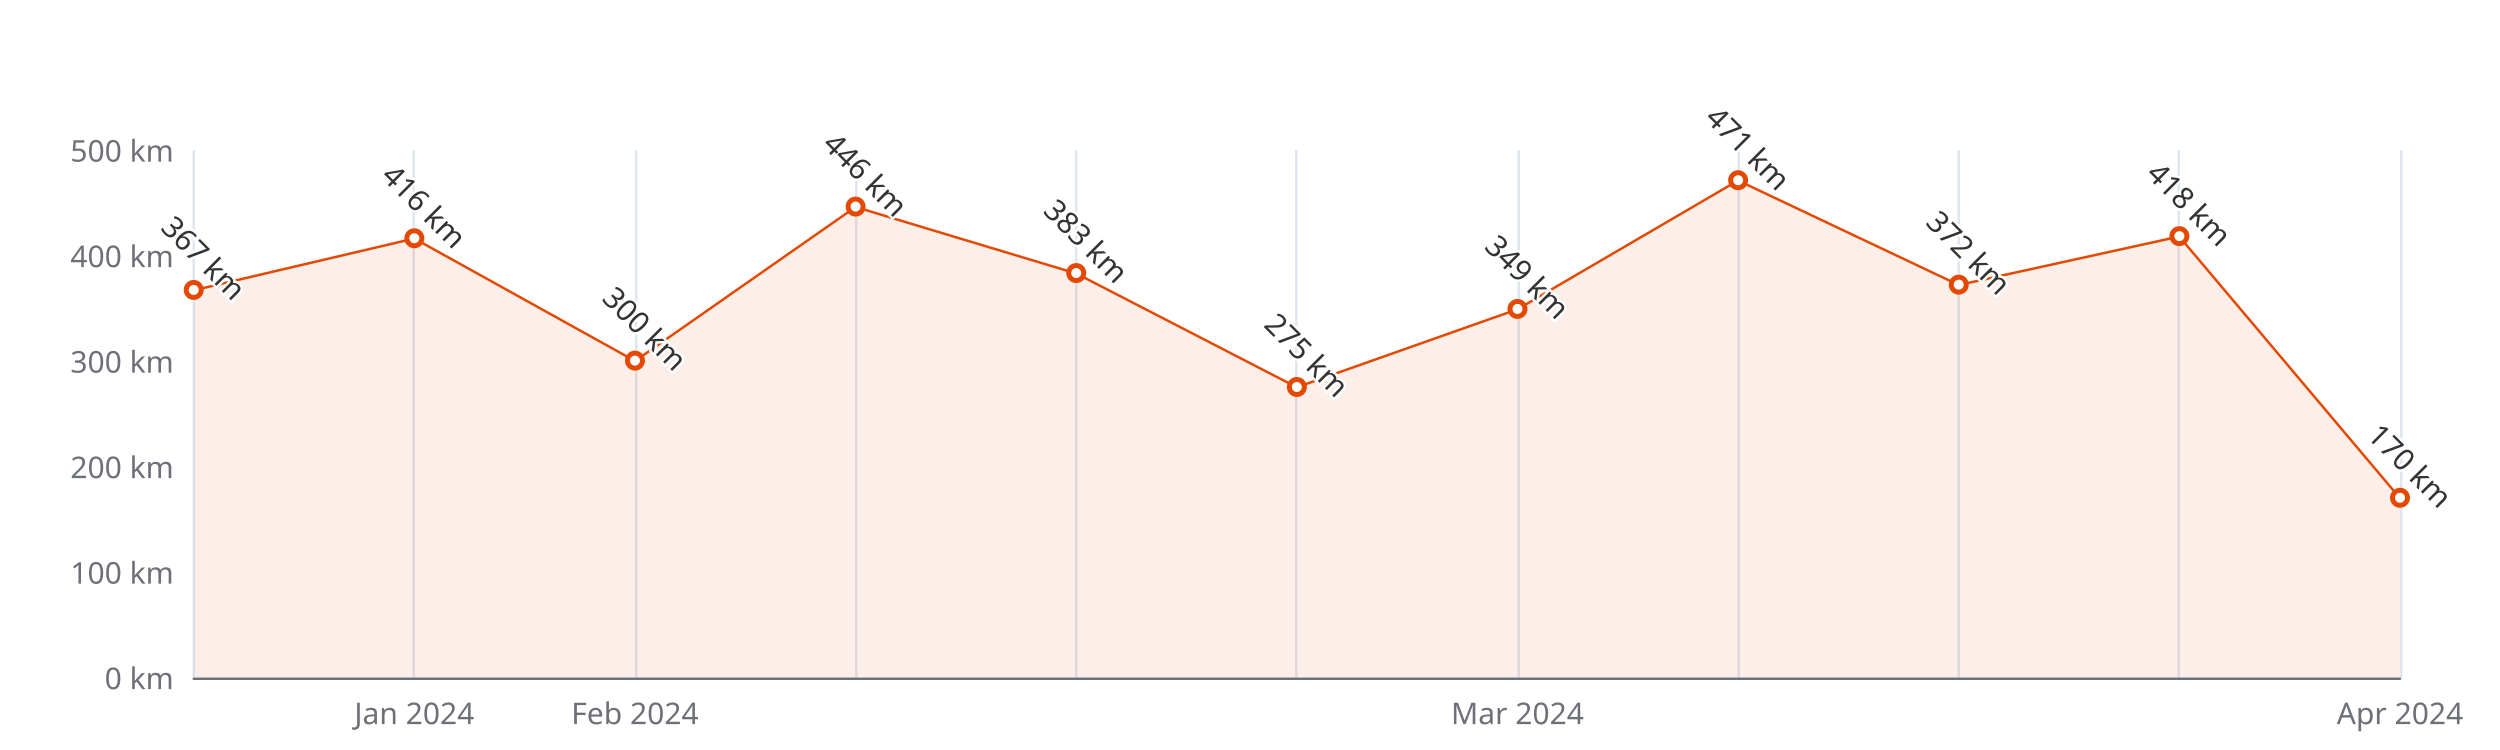
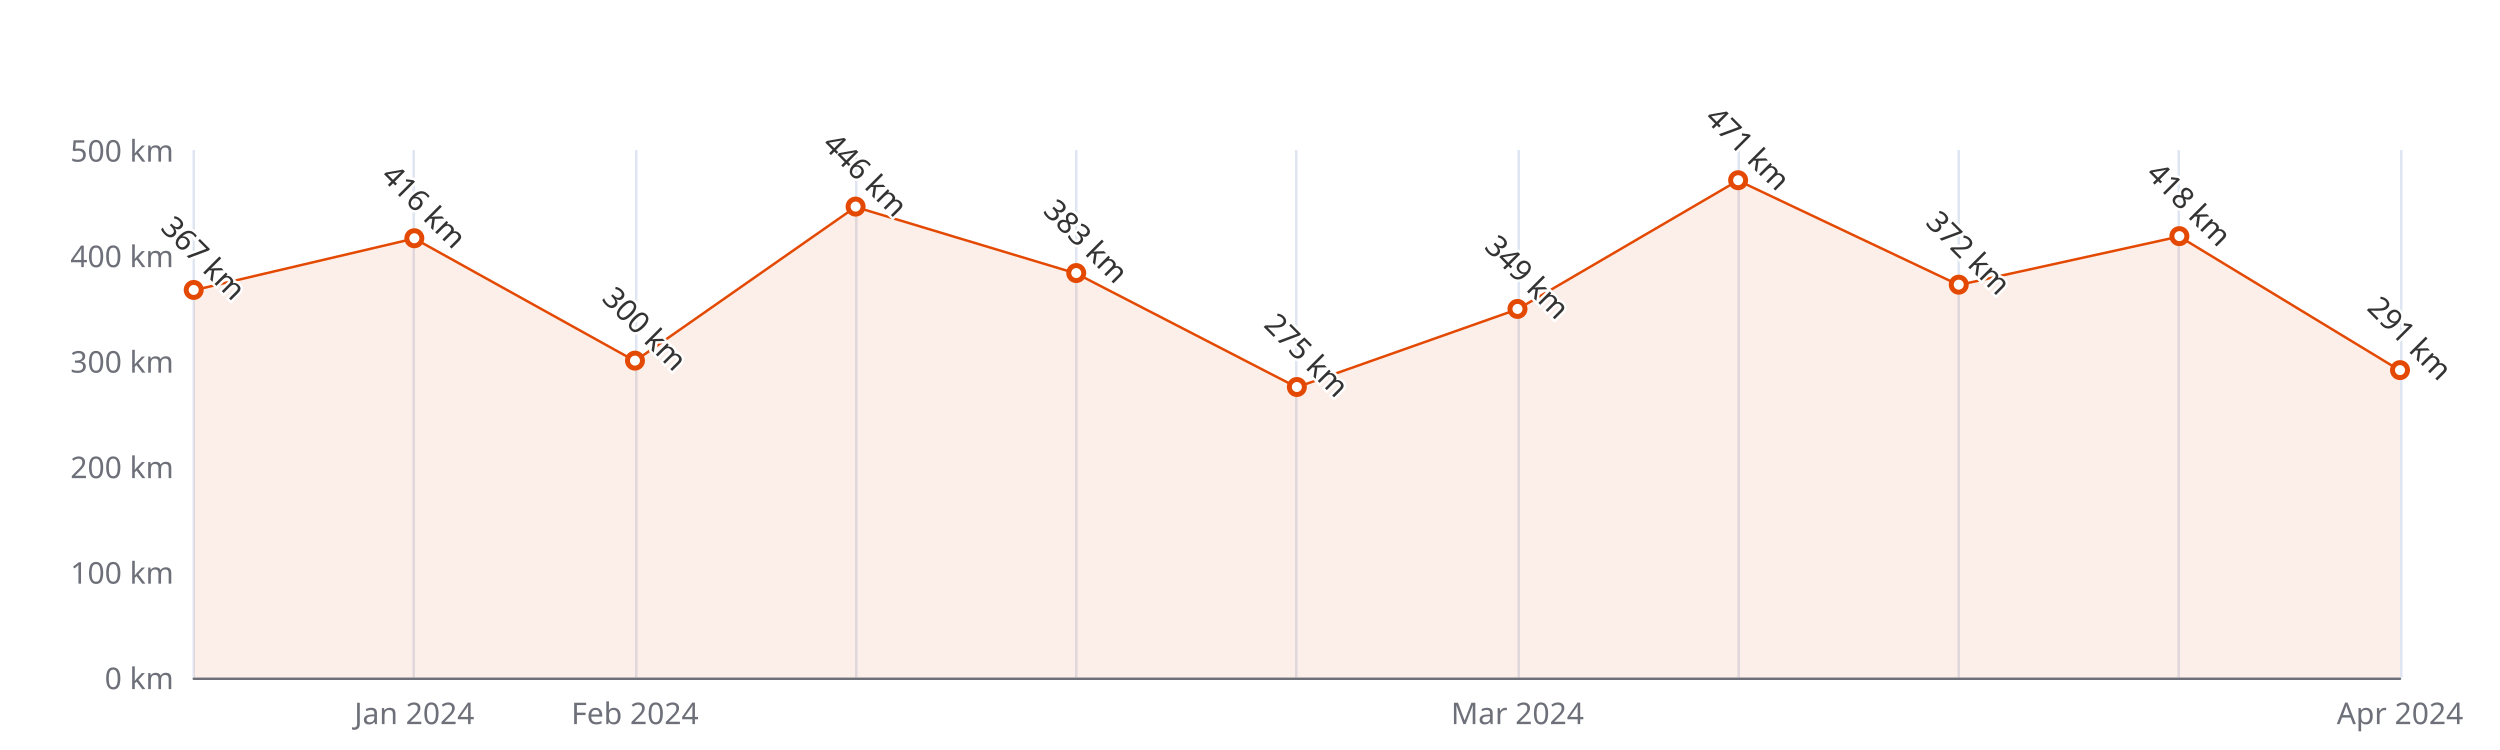
<svg xmlns="http://www.w3.org/2000/svg" width="1000" height="300" version="1.1" baseProfile="full" viewBox="0 0 1000 300">
  <rect width="1000" height="300" x="0" y="0" id="0" fill="#ffffff" />
  <path d="M77.5 60L77.5 271" fill="none" stroke="#E0E6F1" />
  <path d="M165.5 60L165.5 271" fill="none" stroke="#E0E6F1" />
  <path d="M254.5 60L254.5 271" fill="none" stroke="#E0E6F1" />
  <path d="M342.5 60L342.5 271" fill="none" stroke="#E0E6F1" />
  <path d="M430.5 60L430.5 271" fill="none" stroke="#E0E6F1" />
  <path d="M518.5 60L518.5 271" fill="none" stroke="#E0E6F1" />
  <path d="M607.5 60L607.5 271" fill="none" stroke="#E0E6F1" />
  <path d="M695.5 60L695.5 271" fill="none" stroke="#E0E6F1" />
  <path d="M783.5 60L783.5 271" fill="none" stroke="#E0E6F1" />
  <path d="M871.5 60L871.5 271" fill="none" stroke="#E0E6F1" />
  <path d="M960.5 60L960.5 271" fill="none" stroke="#E0E6F1" />
  <path d="M77.5 271.5L960 271.5" fill="none" stroke="#6E7079" stroke-linecap="round" />
  <text dominant-baseline="central" text-anchor="end" style="font-size:12px;font-family:sans-serif;" xml:space="preserve" transform="translate(69.48 271)" fill="#6E7079">0 km</text>
  <text dominant-baseline="central" text-anchor="end" style="font-size:12px;font-family:sans-serif;" xml:space="preserve" transform="translate(69.48 228.8)" fill="#6E7079">100 km</text>
  <text dominant-baseline="central" text-anchor="end" style="font-size:12px;font-family:sans-serif;" xml:space="preserve" transform="translate(69.48 186.6)" fill="#6E7079">200 km</text>
  <text dominant-baseline="central" text-anchor="end" style="font-size:12px;font-family:sans-serif;" xml:space="preserve" transform="translate(69.48 144.4)" fill="#6E7079">300 km</text>
  <text dominant-baseline="central" text-anchor="end" style="font-size:12px;font-family:sans-serif;" xml:space="preserve" transform="translate(69.48 102.2)" fill="#6E7079">400 km</text>
  <text dominant-baseline="central" text-anchor="end" style="font-size:12px;font-family:sans-serif;" xml:space="preserve" transform="translate(69.48 60)" fill="#6E7079">500 km</text>
  <text dominant-baseline="central" text-anchor="middle" style="font-size:12px;font-family:sans-serif;" xml:space="preserve" y="6" transform="translate(165.732 279)" fill="#6E7079">Jan 2024</text>
  <text dominant-baseline="central" text-anchor="middle" style="font-size:12px;font-family:sans-serif;" xml:space="preserve" y="6" transform="translate(253.984 279)" fill="#6E7079">Feb 2024</text>
  <text dominant-baseline="central" text-anchor="middle" style="font-size:12px;font-family:sans-serif;" xml:space="preserve" y="6" transform="translate(606.992 279)" fill="#6E7079">Mar 2024</text>
  <text dominant-baseline="central" text-anchor="middle" style="font-size:12px;font-family:sans-serif;" xml:space="preserve" y="6" transform="translate(960 279)" fill="#6E7079">Apr 2024</text>
  <g clip-path="url(#zr5-c0)">
-     <path d="M77.5 116.1L165.7 95.4L254 144.4L342.2 82.8L430.5 109.4L518.7 154.9L607 123.7L695.2 72.2L783.5 114L871.7 94.6L960 199.3L960 271L871.7 271L783.5 271L695.2 271L607 271L518.7 271L430.5 271L342.2 271L254 271L165.7 271L77.5 271Z" fill="rgb(227,73,2)" fill-opacity="0.09" />
-     <path d="M77.5 116.1L165.7 95.4L254 144.4L342.2 82.8L430.5 109.4L518.7 154.9L607 123.7L695.2 72.2L783.5 114L871.7 94.6L960 199.3" fill="none" stroke="#E34902" stroke-linejoin="bevel" />
+     <path d="M77.5 116.1L165.7 95.4L254 144.4L342.2 82.8L430.5 109.4L518.7 154.9L607 123.7L695.2 72.2L783.5 114L871.7 94.6L960 148.2L960 271L871.7 271L783.5 271L695.2 271L607 271L518.7 271L430.5 271L342.2 271L254 271L165.7 271L77.5 271Z" fill="rgb(227,73,2)" fill-opacity="0.09" />
+     <path d="M77.5 116.1L165.7 95.4L254 144.4L342.2 82.8L430.5 109.4L518.7 154.9L607 123.7L695.2 72.2L783.5 114L871.7 94.6L960 148.2" fill="none" stroke="#E34902" stroke-linejoin="bevel" />
  </g>
  <path d="M1 0A1 1 0 1 1 1 -0.1A1 1 0 0 1 1 0" transform="matrix(3,0,0,3,77.48,116.126)" fill="#fff" stroke="#E34902" stroke-width="0.667" />
  <path d="M1 0A1 1 0 1 1 1 -0.1A1 1 0 0 1 1 0" transform="matrix(3,0,0,3,165.732,95.448)" fill="#fff" stroke="#E34902" stroke-width="0.667" />
  <path d="M1 0A1 1 0 1 1 1 -0.1A1 1 0 0 1 1 0" transform="matrix(3,0,0,3,253.984,144.4)" fill="#fff" stroke="#E34902" stroke-width="0.667" />
  <path d="M1 0A1 1 0 1 1 1 -0.1A1 1 0 0 1 1 0" transform="matrix(3,0,0,3,342.236,82.788)" fill="#fff" stroke="#E34902" stroke-width="0.667" />
  <path d="M1 0A1 1 0 1 1 1 -0.1A1 1 0 0 1 1 0" transform="matrix(3,0,0,3,430.488,109.374)" fill="#fff" stroke="#E34902" stroke-width="0.667" />
  <path d="M1 0A1 1 0 1 1 1 -0.1A1 1 0 0 1 1 0" transform="matrix(3,0,0,3,518.74,154.95)" fill="#fff" stroke="#E34902" stroke-width="0.667" />
  <path d="M1 0A1 1 0 1 1 1 -0.1A1 1 0 0 1 1 0" transform="matrix(3,0,0,3,606.992,123.722)" fill="#fff" stroke="#E34902" stroke-width="0.667" />
  <path d="M1 0A1 1 0 1 1 1 -0.1A1 1 0 0 1 1 0" transform="matrix(3,0,0,3,695.244,72.238)" fill="#fff" stroke="#E34902" stroke-width="0.667" />
  <path d="M1 0A1 1 0 1 1 1 -0.1A1 1 0 0 1 1 0" transform="matrix(3,0,0,3,783.496,114.016)" fill="#fff" stroke="#E34902" stroke-width="0.667" />
  <path d="M1 0A1 1 0 1 1 1 -0.1A1 1 0 0 1 1 0" transform="matrix(3,0,0,3,871.748,94.604)" fill="#fff" stroke="#E34902" stroke-width="0.667" />
-   <path d="M1 0A1 1 0 1 1 1 -0.1A1 1 0 0 1 1 0" transform="matrix(3,0,0,3,960,199.26)" fill="#fff" stroke="#E34902" stroke-width="0.667" />
+   <path d="M1 0A1 1 0 1 1 1 -0.1A1 1 0 0 1 1 0" transform="matrix(3,0,0,3,960,148.198)" fill="#fff" stroke="#E34902" stroke-width="0.667" />
  <text dominant-baseline="central" text-anchor="middle" style="font-size:12px;font-family:sans-serif;" xml:space="preserve" y="-6" transform="matrix(0.707,0.707,-0.707,0.707,77.48,107.126)" fill="#333" stroke="rgb(255,255,255)" stroke-width="2" paint-order="stroke" stroke-miterlimit="2">367 km</text>
  <text dominant-baseline="central" text-anchor="middle" style="font-size:12px;font-family:sans-serif;" xml:space="preserve" y="-6" transform="matrix(0.707,0.707,-0.707,0.707,165.732,86.448)" fill="#333" stroke="rgb(255,255,255)" stroke-width="2" paint-order="stroke" stroke-miterlimit="2">416 km</text>
  <text dominant-baseline="central" text-anchor="middle" style="font-size:12px;font-family:sans-serif;" xml:space="preserve" y="-6" transform="matrix(0.707,0.707,-0.707,0.707,253.984,135.4)" fill="#333" stroke="rgb(255,255,255)" stroke-width="2" paint-order="stroke" stroke-miterlimit="2">300 km</text>
  <text dominant-baseline="central" text-anchor="middle" style="font-size:12px;font-family:sans-serif;" xml:space="preserve" y="-6" transform="matrix(0.707,0.707,-0.707,0.707,342.236,73.788)" fill="#333" stroke="rgb(255,255,255)" stroke-width="2" paint-order="stroke" stroke-miterlimit="2">446 km</text>
  <text dominant-baseline="central" text-anchor="middle" style="font-size:12px;font-family:sans-serif;" xml:space="preserve" y="-6" transform="matrix(0.707,0.707,-0.707,0.707,430.488,100.374)" fill="#333" stroke="rgb(255,255,255)" stroke-width="2" paint-order="stroke" stroke-miterlimit="2">383 km</text>
  <text dominant-baseline="central" text-anchor="middle" style="font-size:12px;font-family:sans-serif;" xml:space="preserve" y="-6" transform="matrix(0.707,0.707,-0.707,0.707,518.74,145.95)" fill="#333" stroke="rgb(255,255,255)" stroke-width="2" paint-order="stroke" stroke-miterlimit="2">275 km</text>
  <text dominant-baseline="central" text-anchor="middle" style="font-size:12px;font-family:sans-serif;" xml:space="preserve" y="-6" transform="matrix(0.707,0.707,-0.707,0.707,606.992,114.722)" fill="#333" stroke="rgb(255,255,255)" stroke-width="2" paint-order="stroke" stroke-miterlimit="2">349 km</text>
  <text dominant-baseline="central" text-anchor="middle" style="font-size:12px;font-family:sans-serif;" xml:space="preserve" y="-6" transform="matrix(0.707,0.707,-0.707,0.707,695.244,63.238)" fill="#333" stroke="rgb(255,255,255)" stroke-width="2" paint-order="stroke" stroke-miterlimit="2">471 km</text>
  <text dominant-baseline="central" text-anchor="middle" style="font-size:12px;font-family:sans-serif;" xml:space="preserve" y="-6" transform="matrix(0.707,0.707,-0.707,0.707,783.496,105.016)" fill="#333" stroke="rgb(255,255,255)" stroke-width="2" paint-order="stroke" stroke-miterlimit="2">372 km</text>
  <text dominant-baseline="central" text-anchor="middle" style="font-size:12px;font-family:sans-serif;" xml:space="preserve" y="-6" transform="matrix(0.707,0.707,-0.707,0.707,871.748,85.604)" fill="#333" stroke="rgb(255,255,255)" stroke-width="2" paint-order="stroke" stroke-miterlimit="2">418 km</text>
-   <text dominant-baseline="central" text-anchor="middle" style="font-size:12px;font-family:sans-serif;" xml:space="preserve" y="-6" transform="matrix(0.707,0.707,-0.707,0.707,960,190.26)" fill="#333" stroke="rgb(255,255,255)" stroke-width="2" paint-order="stroke" stroke-miterlimit="2">170 km</text>
+   <text dominant-baseline="central" text-anchor="middle" style="font-size:12px;font-family:sans-serif;" xml:space="preserve" y="-6" transform="matrix(0.707,0.707,-0.707,0.707,960,139.198)" fill="#333" stroke="rgb(255,255,255)" stroke-width="2" paint-order="stroke" stroke-miterlimit="2">291 km</text>
  <defs>
    <clipPath id="zr5-c0">
      <path d="M76 59.5l884 0l0 212l-884 0Z" fill="#000" />
    </clipPath>
  </defs>
</svg>
